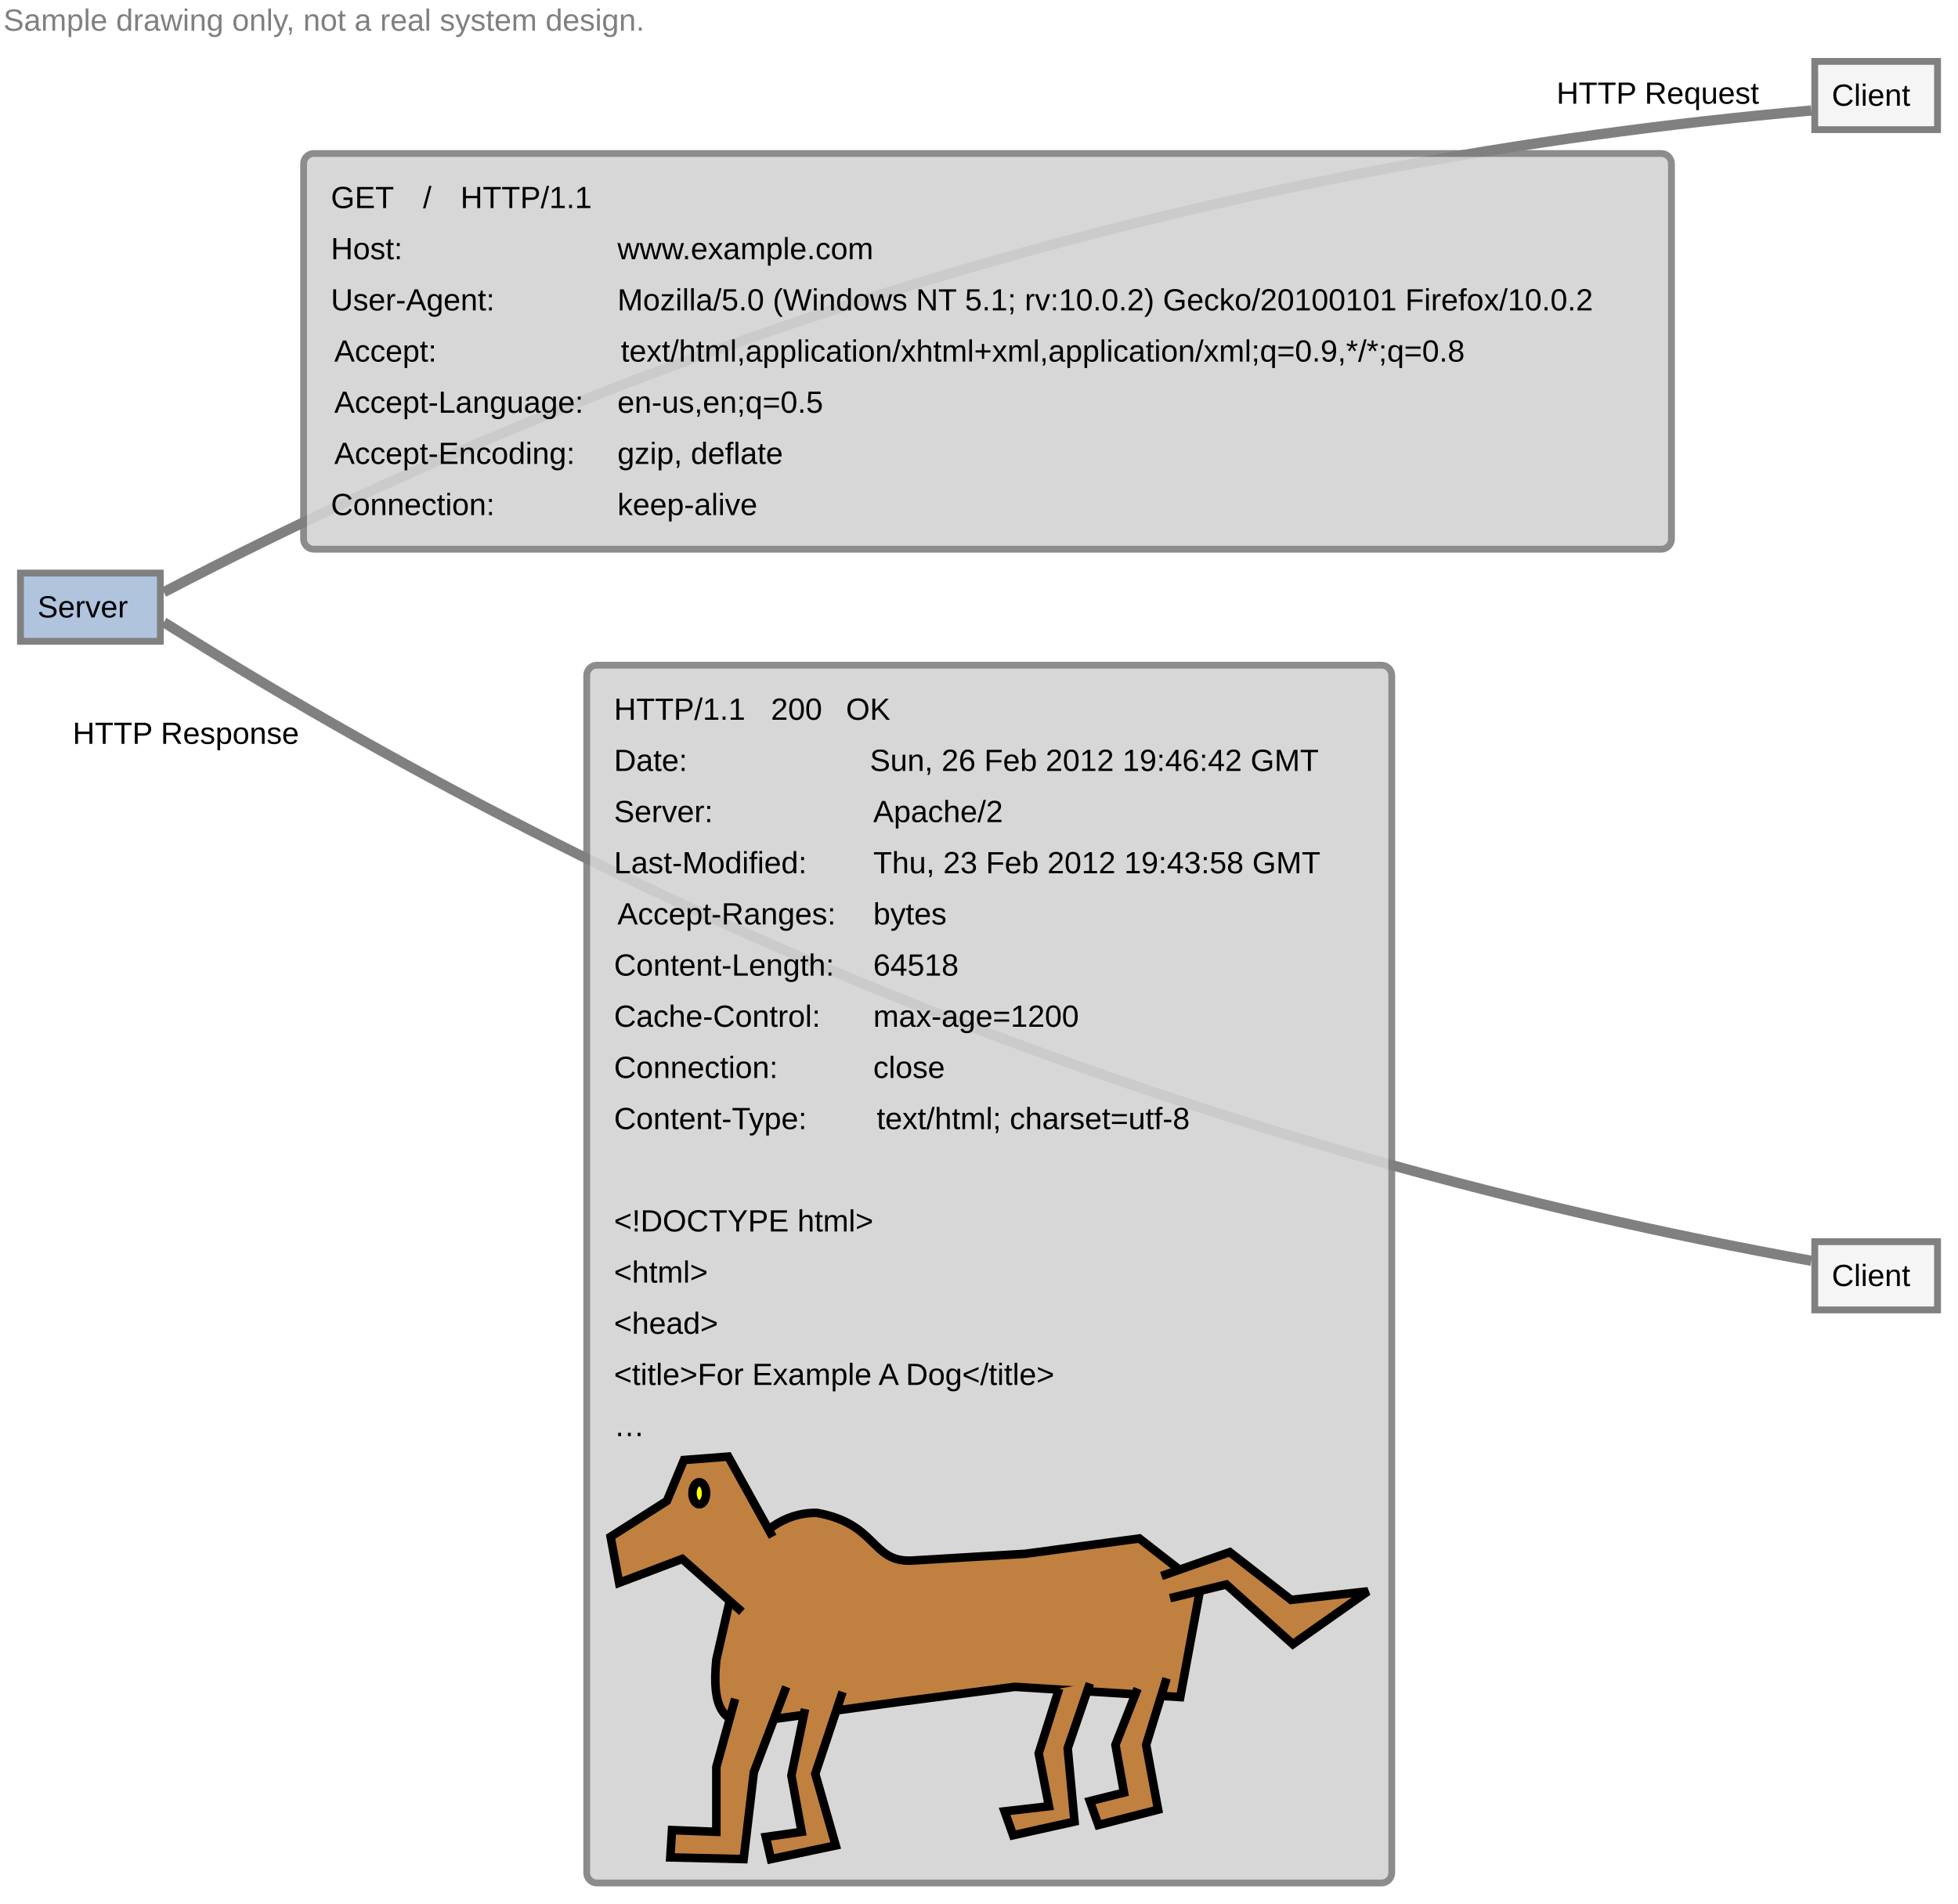
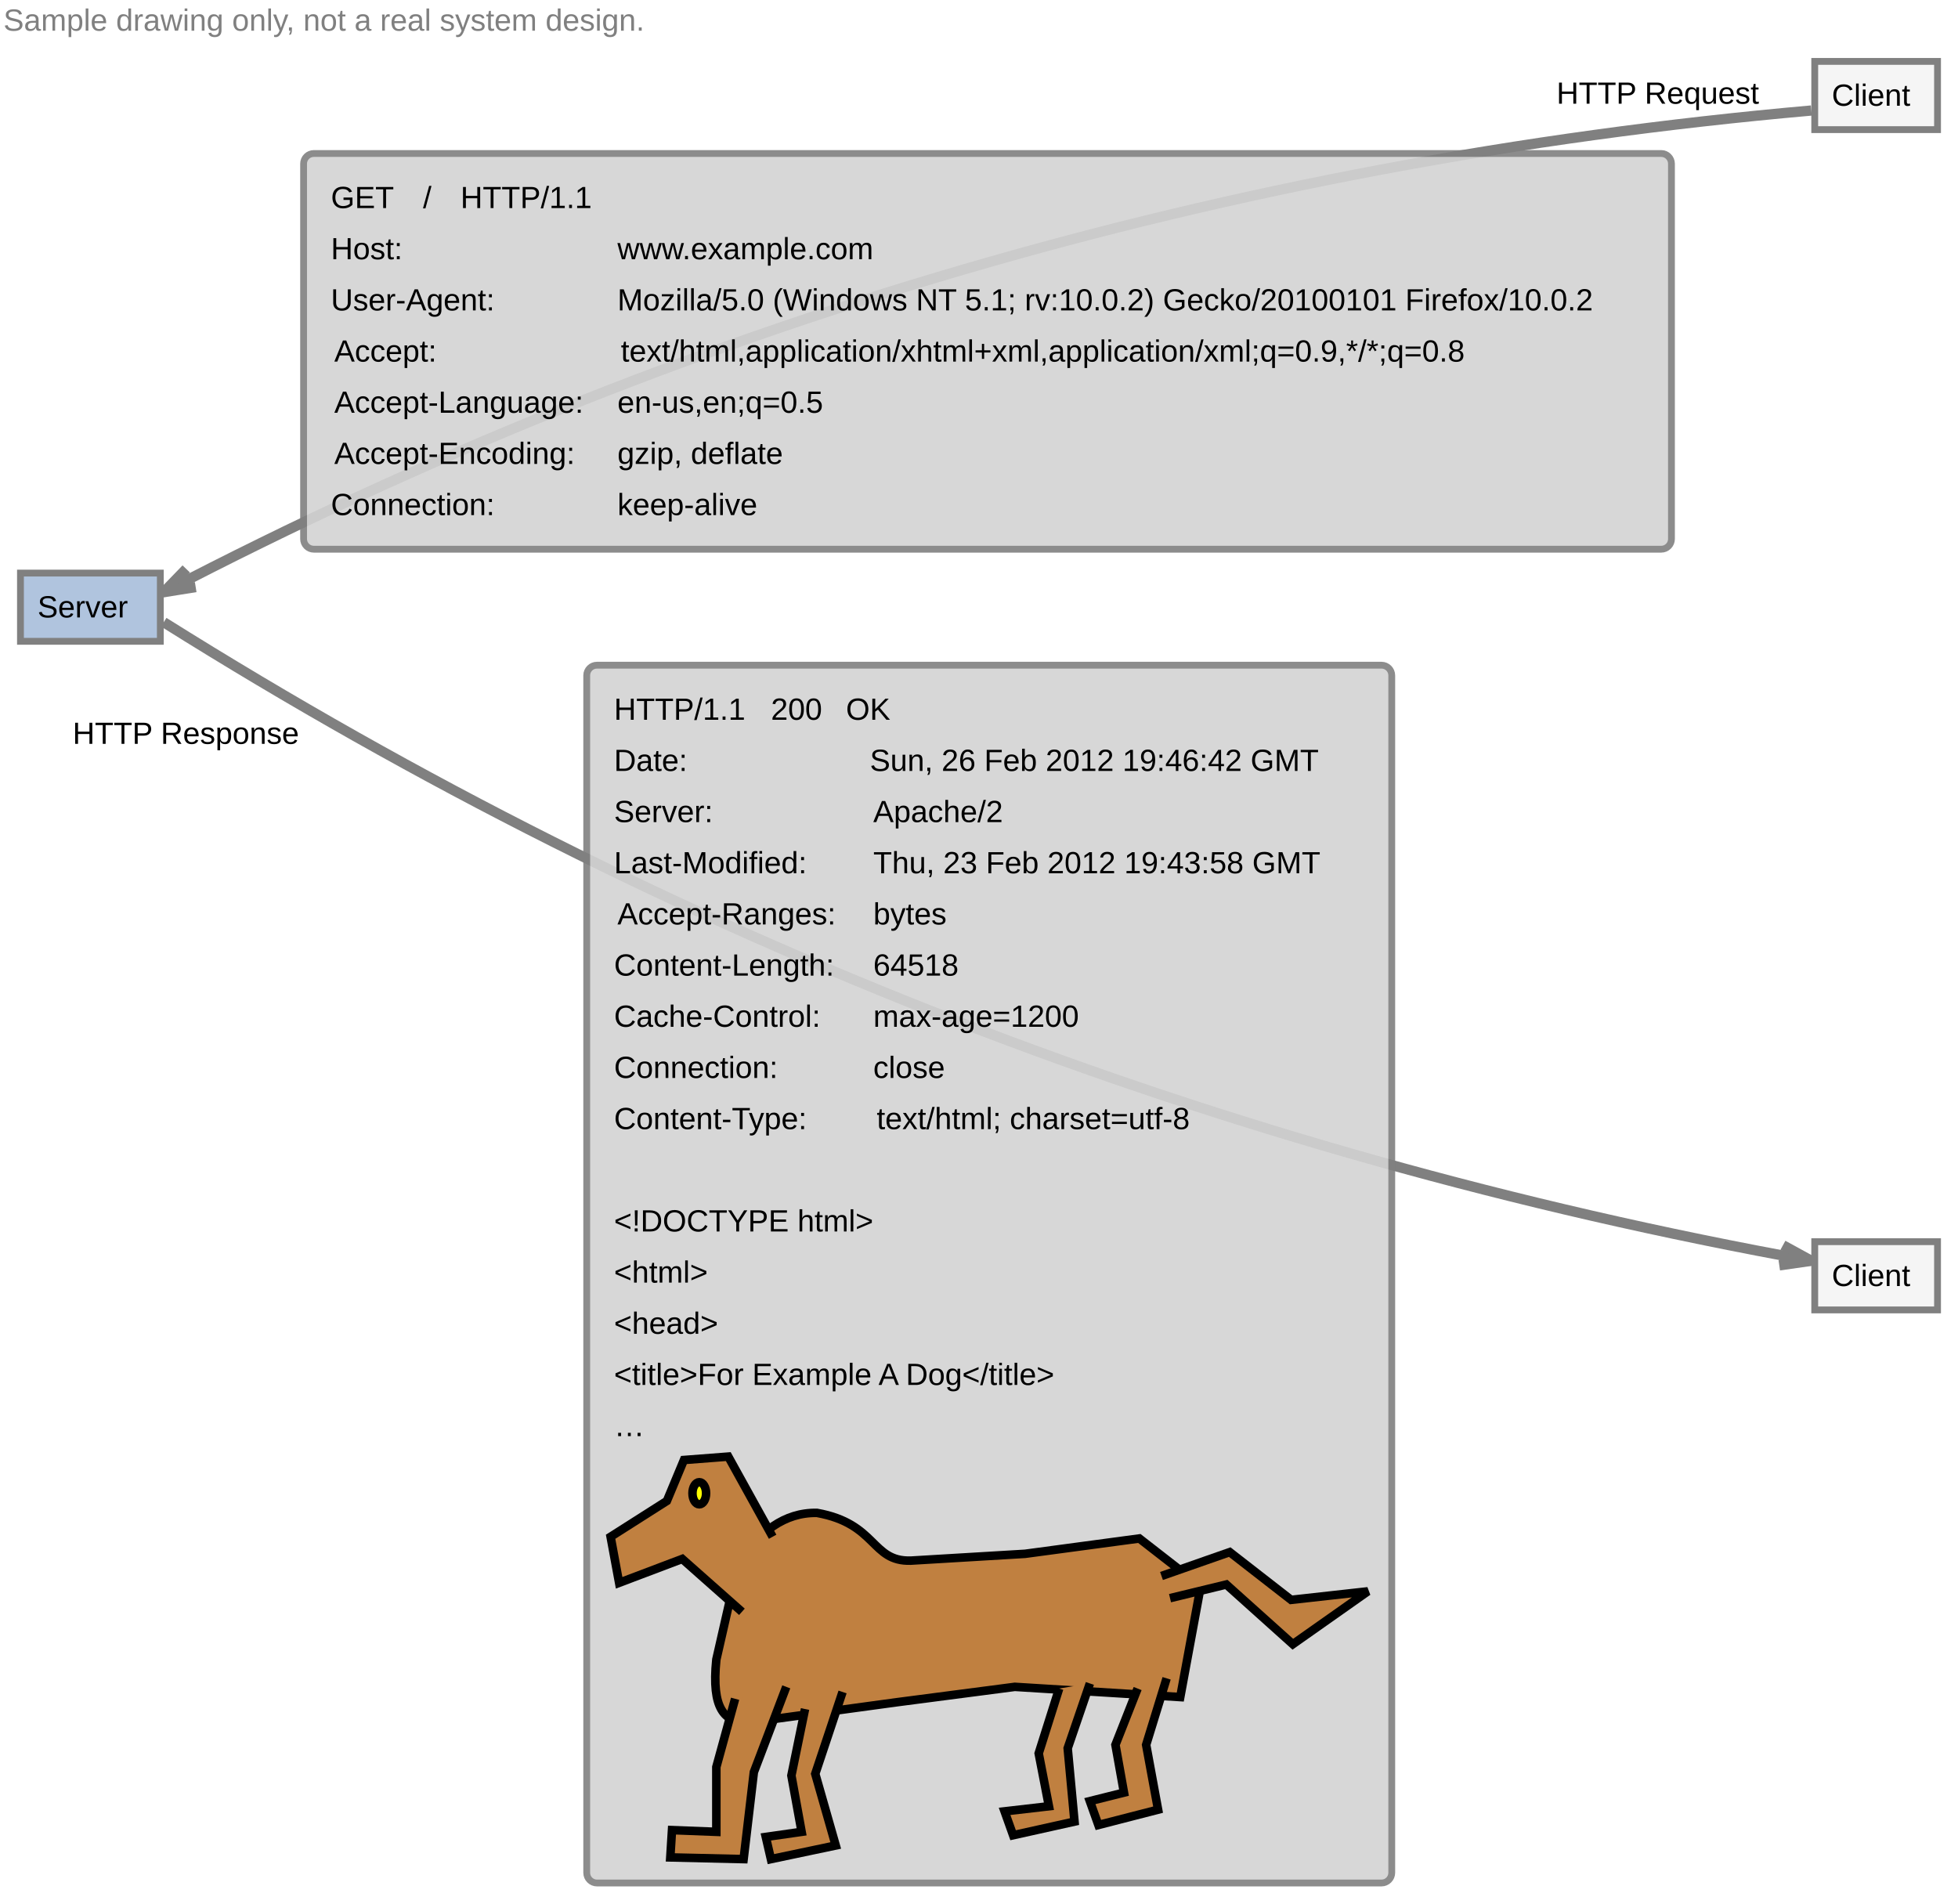
<svg xmlns="http://www.w3.org/2000/svg" xmlns:ns1="http://www.nrvr.com/2012/adj" width="574" height="558">
  <style type="text/css">
		svg {
			font-family: Arial, Helvetica, sans-serif;
			font-size: 9px;
		}
		.request {
			fill: lightgrey;
			stroke: grey;
			opacity: 0.9;
		}
		.arrow {
			stroke: grey;
			fill: none;
		}
		.server {
			fill: lightsteelblue;
			stroke: grey;
		}
		.client {
			fill: whitesmoke;
			stroke: grey;
		}
		</style>
  <defs>
-     <marker ns1:id="arrowhead" class="arrow" markerUnits="strokeWidth" orient="auto" viewBox="-4 -2 5 4" refX="0" refY="0" markerWidth="5" markerHeight="4" stroke-width="1" fill="none">
+     <marker id="arrowhead" class="arrow" markerUnits="strokeWidth" orient="auto" viewBox="-4 -2 5 4" refX="0" refY="0" markerWidth="5" markerHeight="4" stroke-width="1" fill="none">
      <path d="M -3 1 L 0 0 L -3 -1" />
    </marker>
  </defs>
  <g>
    <ns1:horizontalList makeGrid="true" hAlign="left" vAlign="middle" maxPerRow="1" gap="0" />
    <text style="fill:gray" transform="translate(1,9)">Sample drawing only, not a real system design.</text>
    <g transform="translate(0,12)">
      <ns1:horizontalList gap="5" centerGap="40" maxPerRow="3" makeGrid="true" hAlign="center" vAlign="middle" />
      <g>
        <ns1:connection from="client1, 0, 0.7" to="server1, 1, 0.3" />
        <path ns1:id="request1path" class="arrow" d="M531,20.4q-255.53,22.609 -483,141.2" stroke-width="3" marker-end="url(#arrowhead)" ns1:d="M0,0 q50,50 100,0" />
        <g transform="translate(456.309,18.404)">
          <ns1:rider adjust="near" gap="20" pin="1, 1" />
          <text>HTTP Request</text>
        </g>
      </g>
      <g>
        <ns1:connection from="server1, 1, 0.7" to="client2, 0, 0.3" />
        <path ns1:id="response1path" class="arrow" d="M48,170.4q223.431,140.221 483,187.2" stroke-width="3" marker-end="url(#arrowhead)" ns1:d="M0,0 q50,50 100,0" />
        <g transform="translate(21.296,206.06)">
          <ns1:rider adjust="near" gap="20" pin="1, 0" />
          <text>HTTP Response</text>
        </g>
      </g>
      <g transform="translate(27,16)" />
      <g transform="translate(290,16)" />
      <g ns1:id="client1" transform="translate(531,5)">
        <ns1:verticalList gap="5" />
        <rect class="client" width="36" height="20" stroke-width="2" x="1" y="1">
          <ns1:frameForParent inset="1" />
        </rect>
        <text transform="translate(6,14)">Client</text>
      </g>
      <g transform="translate(27,91)" />
      <g ns1:id="request1" transform="translate(88,32)">
        <ns1:verticalList gap="5" middleGap="0" />
        <rect class="request" width="401" height="116" rx="3" ry="3" stroke-width="2" x="1" y="1">
          <ns1:frameForParent inset="1" />
        </rect>
        <g transform="translate(5,5)">
          <ns1:horizontalList gap="3" bottomGap="0" />
          <text transform="translate(4,12)">GET</text>
          <text transform="translate(31,12)">/</text>
          <text transform="translate(42,12)">HTTP/1.1</text>
        </g>
        <g transform="translate(5,20)">
          <ns1:horizontalList gap="3" maxPerRow="2" makeGrid="true" />
          <text transform="translate(4,12)">Host:</text>
          <text transform="translate(88,12)">www.example.com</text>
          <text transform="translate(4,27)">User-Agent:</text>
          <text transform="translate(88,27)">Mozilla/5.0 (Windows NT 5.1; rv:10.0.2) Gecko/20100101 Firefox/10.0.2</text>
          <text transform="translate(5,42)">Accept:</text>
          <text transform="translate(89,42)">text/html,application/xhtml+xml,application/xml;q=0.9,*/*;q=0.8</text>
          <text transform="translate(5,57)">Accept-Language:</text>
          <text transform="translate(88,57)">en-us,en;q=0.5</text>
          <text transform="translate(5,72)">Accept-Encoding:</text>
          <text transform="translate(88,72)">gzip, deflate</text>
          <text transform="translate(4,87)">Connection:</text>
          <text transform="translate(88,87)">keep-alive</text>
        </g>
      </g>
      <g transform="translate(550,91)" />
      <g ns1:id="server1" transform="translate(5,155)">
        <ns1:verticalList gap="5" />
        <rect class="server" width="41" height="20" stroke-width="2" x="1" y="1">
          <ns1:frameForParent inset="1" />
        </rect>
        <text transform="translate(6,14)">Server</text>
      </g>
      <g transform="translate(290,166)" />
      <g transform="translate(550,166)" />
      <g transform="translate(27,362)" />
      <g ns1:id="response1" transform="translate(171,182)">
        <ns1:verticalList gap="5" middleGap="0" />
        <rect class="request" width="236" height="357" rx="3" ry="3" stroke-width="2" x="1" y="1">
          <ns1:frameForParent inset="1" />
        </rect>
        <g transform="translate(5,5)">
          <ns1:horizontalList gap="3" bottomGap="0" />
          <text transform="translate(4,12)">HTTP/1.1</text>
          <text transform="translate(50,12)">200</text>
          <text transform="translate(72,12)">OK</text>
        </g>
        <g transform="translate(5,20)">
          <ns1:horizontalList gap="3" bottomGap="0" maxPerRow="2" makeGrid="true" />
          <text transform="translate(4,12)">Date:</text>
          <text transform="translate(79,12)">Sun, 26 Feb 2012 19:46:42 GMT</text>
          <text transform="translate(4,27)">Server:</text>
          <text transform="translate(80,27)">Apache/2</text>
          <text transform="translate(4,42)">Last-Modified:</text>
          <text transform="translate(80,42)">Thu, 23 Feb 2012 19:43:58 GMT</text>
          <text transform="translate(5,57)">Accept-Ranges:</text>
          <text transform="translate(80,57)">bytes</text>
          <text transform="translate(4,72)">Content-Length:</text>
          <text transform="translate(80,72)">64518</text>
          <text transform="translate(4,87)">Cache-Control:</text>
          <text transform="translate(80,87)">max-age=1200</text>
          <text transform="translate(4,102)">Connection:</text>
          <text transform="translate(80,102)">close</text>
          <text transform="translate(4,117)">Content-Type:</text>
          <text transform="translate(81,117)">text/html; charset=utf-8</text>
          <text transform="translate(4,132)"> </text>
        </g>
        <g transform="translate(5,155)">
          <ns1:textBreaks />
          <ns1:verticalList gap="3" />
          <text transform="translate(4,12)">&lt;!DOCTYPE html&gt;</text>
          <text transform="translate(4,27)">&lt;html&gt;</text>
          <text transform="translate(4,42)">&lt;head&gt;</text>
          <text transform="translate(4,57)">&lt;title&gt;For Example A Dog&lt;/title&gt;</text>
          <text transform="translate(4,72)">…</text>
          <g ns1:id="dog" transform="translate(-57,27.5)">
            <g transform="scale(0.5)">
              <path d="m182,220l13,-57c12.333,-17.667 26.667,-29.333 46,-29c35.333,6.333 31.667,28.667 55,28l67,-4l67,-9l36,28l-12,65l-97,-6l-69,9l-88,12c-13,-0.333 -21,-7.667 -18,-37z" stroke-width="5" stroke="#000000" fill="#C08040" />
              <path d="m193,243l-11,40l0,38l-26,-1l-1,16l43,1l6,-51l19,-50" stroke-width="5" stroke="#000000" fill="#C08040" />
              <path d="m234,249l-8,39l6,33l-21,3l3,13l38,-8l-12,-42l16,-48" stroke-width="5" stroke="#000000" fill="#C08040" />
              <path d="m383,237l-12,38l6,31l-26,3l5,14l36,-8l-4,-43l13,-38" stroke-width="5" stroke="#000000" fill="#C08040" />
              <path d="m429,237l-13,33l5,28l-20,5l5,14l35,-9l-7,-38l12,-39" stroke-width="5" stroke="#000000" fill="#C08040" />
              <path d="m443,171l40,-14l36,28l45,-5l-44,31l-39,-35l-33,8" stroke-width="5" stroke="#000000" fill="#C08040" />
              <path d="m215,148l-26,-47l-26,2l-10,24l-33,21l5,27l37,-14l35,31" stroke-width="5" stroke="#000000" fill="#C08040" />
              <ellipse ry="6.5" rx="4" cy="122.5" cx="172" stroke-width="5" stroke="#000000" fill="#FFFF00" />
            </g>
          </g>
        </g>
      </g>
      <g ns1:id="client2" transform="translate(531,351)">
        <ns1:verticalList gap="5" />
        <rect class="client" width="36" height="20" stroke-width="2" x="1" y="1">
          <ns1:frameForParent inset="1" />
        </rect>
        <text transform="translate(6,14)">Client</text>
      </g>
    </g>
  </g>
</svg>
